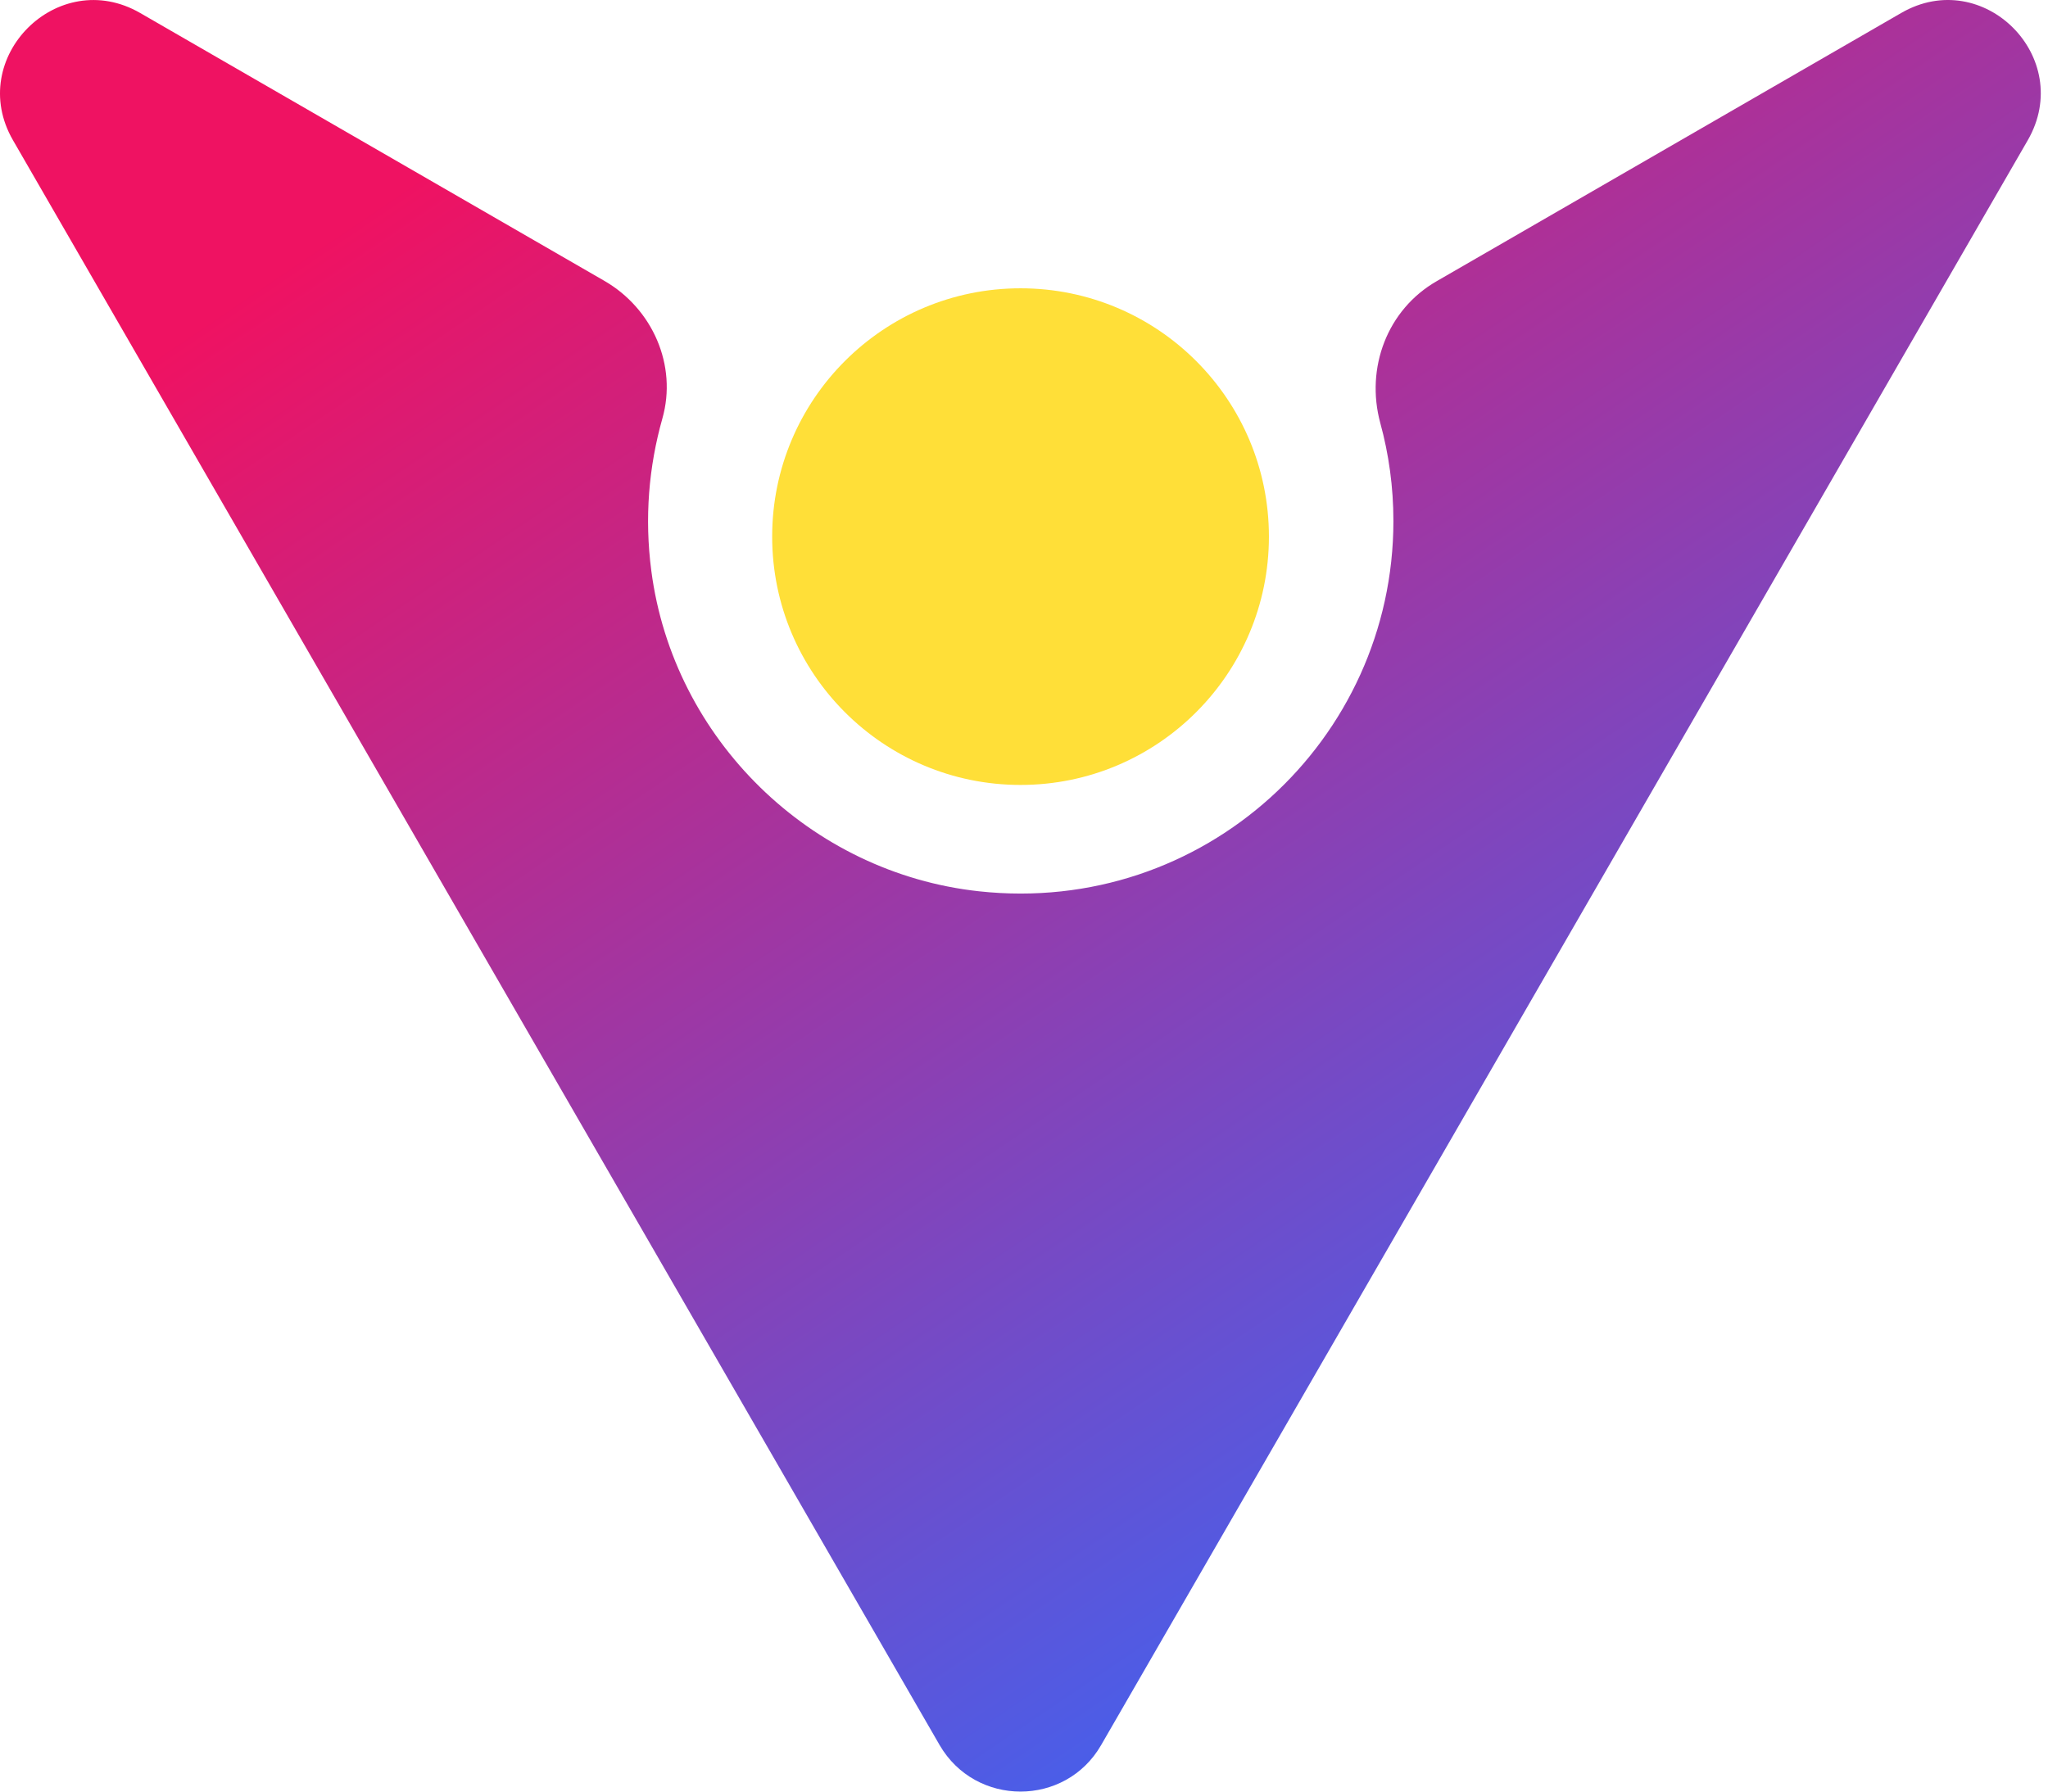
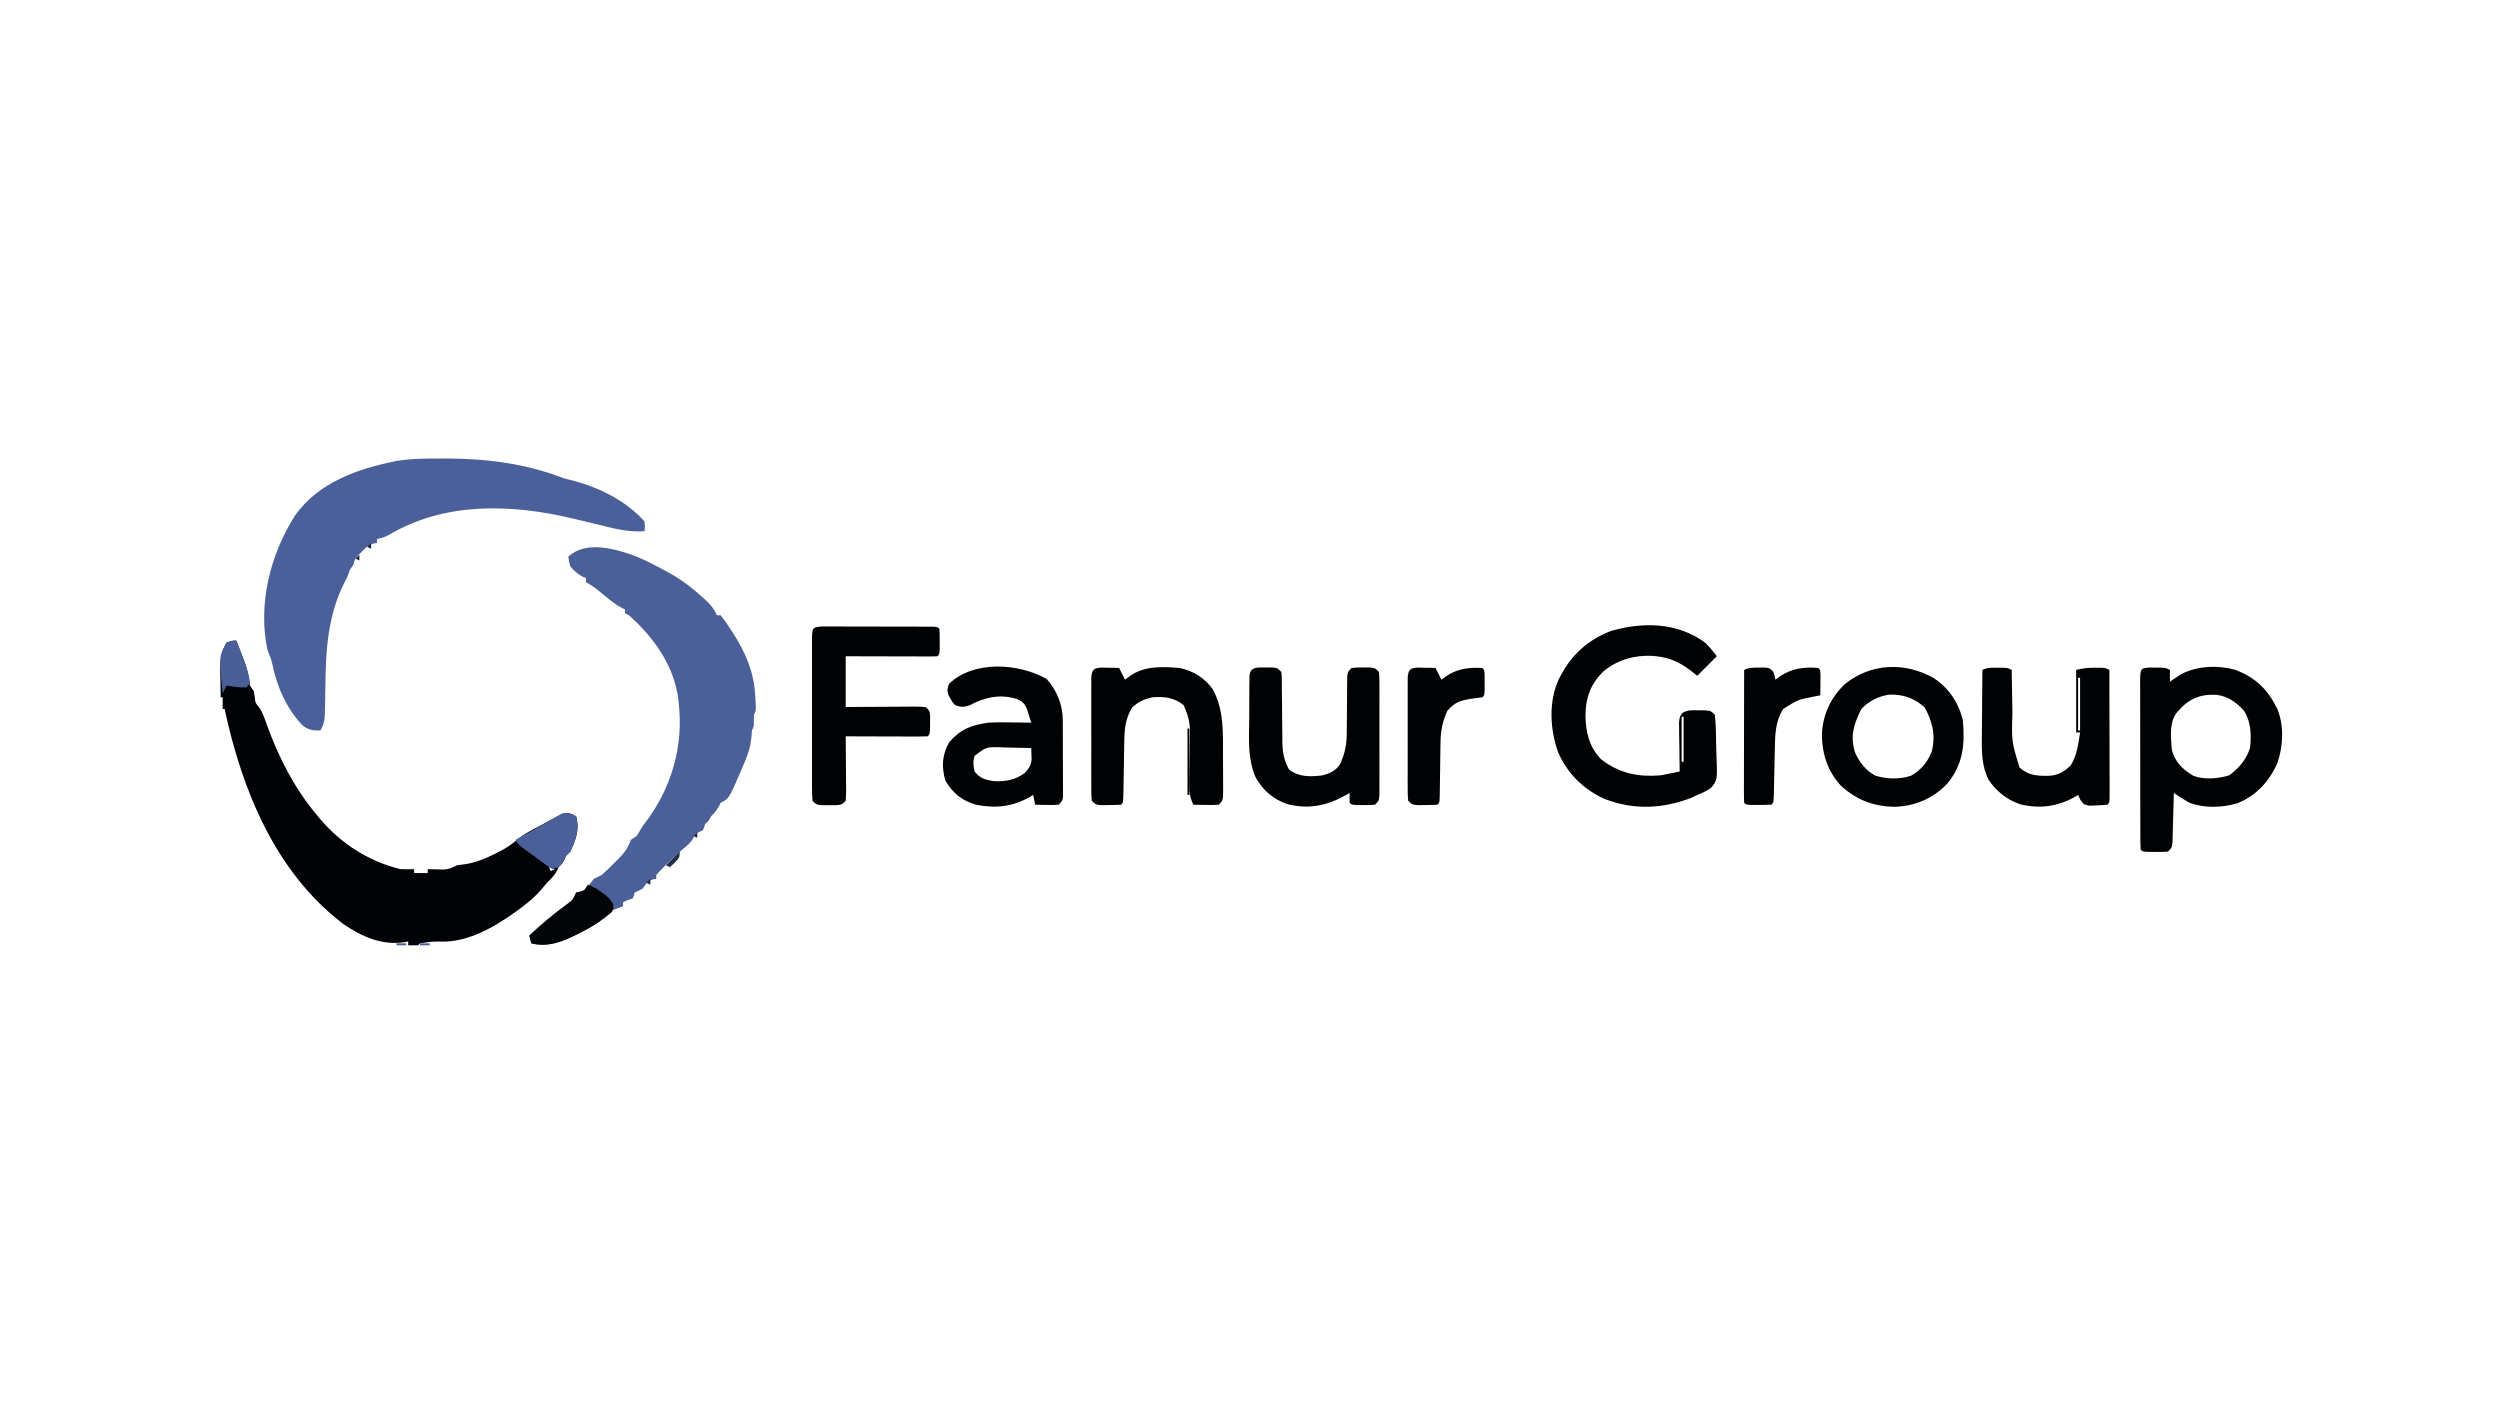
- <svg xmlns="http://www.w3.org/2000/svg" width="56" height="49" viewBox="0 0 56 49" fill="none">
-   <path d="M27.905 21.468C31.656 21.468 34.697 18.427 34.697 14.676C34.697 10.925 31.656 7.885 27.905 7.885C24.154 7.885 21.114 10.925 21.114 14.676C21.114 18.427 24.154 21.468 27.905 21.468Z" fill="#FFD600" fill-opacity="0.78" />
-   <path d="M55.447 3.835L30.108 47.73C29.132 49.423 26.679 49.423 25.694 47.73L0.355 3.835C-0.946 1.583 1.582 -0.946 3.834 0.356L16.525 7.681C17.843 8.441 18.527 9.993 18.11 11.453C17.743 12.754 17.618 14.156 17.81 15.616C18.41 20.213 22.157 23.876 26.77 24.377C32.911 25.044 38.101 20.247 38.101 14.248C38.101 13.322 37.976 12.421 37.742 11.569C37.333 10.059 37.934 8.466 39.285 7.69L51.984 0.356C54.228 -0.946 56.748 1.574 55.447 3.835Z" fill="url(#paint0_linear_106_6)" />
-   <defs>
-     <linearGradient id="paint0_linear_106_6" x1="13.349" y1="3.527" x2="40.465" y2="43.575" gradientUnits="userSpaceOnUse">
-       <stop stop-color="#EF1262" />
-       <stop offset="1" stop-color="#4361EE" />
-     </linearGradient>
-   </defs>
+ <svg xmlns="http://www.w3.org/2000/svg" version="1.1" width="1280" height="720">
+   <path d="M0 0 C0.76 -0 1.52 -0 2.3 -0 C23.13 0.02 43.37 2.64 62.88 10.25 C64.56 10.68 66.25 11.09 67.94 11.5 C81.11 15.03 94.74 21.95 103.88 32.25 C104.12 35 104.12 35 103.88 37.25 C95.79 37.8 88.52 35.95 80.75 34 C76.93 33.05 73.1 32.14 69.26 31.23 C68.52 31.05 67.77 30.88 67 30.69 C35.49 23.23 1.43 22.11 -27.19 39.23 C-29.16 40.27 -30.95 40.8 -33.12 41.25 C-33.12 41.91 -33.12 42.57 -33.12 43.25 C-33.71 43.35 -34.29 43.44 -34.89 43.54 C-37.6 44.4 -38.84 45.6 -40.81 47.62 C-41.41 48.23 -42.02 48.84 -42.64 49.46 C-44.34 51.29 -44.34 51.29 -45.12 54.25 C-45.78 55.24 -46.44 56.23 -47.12 57.25 C-47.45 58.24 -47.78 59.23 -48.12 60.25 C-48.54 61.08 -48.96 61.9 -49.39 62.75 C-52.66 69.23 -54.89 75.37 -56.44 82.44 C-56.6 83.16 -56.76 83.88 -56.92 84.63 C-59.38 96.63 -59.4 108.77 -59.6 120.97 C-59.64 123.24 -59.69 125.51 -59.75 127.77 C-59.75 128.47 -59.76 129.16 -59.77 129.87 C-59.86 133.48 -60.16 136.17 -62.12 139.25 C-65.87 139.33 -68.06 139.05 -71.09 136.78 C-79.23 128.41 -84.51 116.56 -86.71 105.18 C-87.23 102.74 -88.19 100.56 -89.12 98.25 C-94.25 74.8 -87.79 49.21 -75.12 29.25 C-63.01 12.11 -42.83 5.24 -23.12 1.25 C-15.43 -0.01 -7.78 0.01 0 0 Z M-89.12 69.25 C-88.12 72.25 -88.12 72.25 -88.12 72.25 Z M-89.12 88.25 C-88.12 92.25 -88.12 92.25 -88.12 92.25 Z " fill="#4B609A" transform="translate(226.125,234.75)" />
+   <path d="M0 0 C0.99 2.52 1.97 5.04 2.94 7.56 C3.22 8.27 3.49 8.97 3.78 9.7 C5.48 14.15 6.35 18.25 7 23 C7.66 23.99 8.32 24.98 9 26 C9.14 26.97 9.29 27.94 9.44 28.94 C9.75 31.95 9.75 31.95 11.37 33.74 C13.49 36.68 14.52 39.85 15.69 43.25 C21.57 59.55 29.81 75.72 41 89 C41.67 89.81 42.33 90.62 43.02 91.46 C53.84 104.13 67.8 112.99 84 117 C86.33 117.07 88.67 117.1 91 117 C91 117.66 91 118.32 91 119 C93.31 119 95.62 119 98 119 C98 118.34 98 117.68 98 117 C98.75 117.02 99.5 117.05 100.27 117.07 C101.25 117.09 102.24 117.11 103.25 117.12 C104.22 117.15 105.2 117.17 106.2 117.2 C109.09 116.99 110.49 116.33 113 115 C114.58 114.75 116.16 114.55 117.75 114.38 C123.09 113.48 127.51 111.59 132.31 109.19 C133.32 108.69 133.32 108.69 134.34 108.18 C137.56 106.52 140.4 104.78 143.16 102.42 C147.38 98.82 152.1 96.55 157 94 C158.06 93.41 159.11 92.82 160.2 92.21 C161.25 91.65 162.3 91.08 163.38 90.5 C164.81 89.71 164.81 89.71 166.27 88.91 C169 88 169 88 171.85 88.84 C172.92 89.42 172.92 89.42 174 90 C175.79 96.71 173.9 101.81 171 108 C170.34 108.66 169.68 109.32 169 110 C168.67 110.66 168.34 111.32 168 112 C167 114 167 114 165 116 C164.71 116.62 164.42 117.24 164.12 117.88 C162.77 120.44 161.09 121.97 159 124 C158.1 125.08 157.21 126.17 156.33 127.26 C153.08 131.06 149.51 134.04 145.5 137 C144.45 137.78 144.45 137.78 143.39 138.57 C132.27 146.61 118.22 154.8 104.11 154.08 C100.66 153.95 97.4 154.45 94 155 C93.67 155.33 93.34 155.66 93 156 C91.33 156.04 89.67 156.04 88 156 C88 155.34 88 154.68 88 154 C87.37 154.13 86.74 154.26 86.09 154.39 C74.46 156.19 64.24 151.53 54.72 145.07 C19.99 118.58 2.93 76.56 -6 35 C-6.33 35 -6.66 35 -7 35 C-7 33.02 -7 31.04 -7 29 C-7.33 29 -7.66 29 -8 29 C-8.09 25.65 -8.14 22.29 -8.19 18.94 C-8.21 17.99 -8.24 17.05 -8.26 16.08 C-8.32 10.28 -7.95 6.06 -5 1 C-2 0 -2 0 0 0 Z M160 116 C160.33 116.66 160.66 117.32 161 118 C161.66 117.67 162.32 117.34 163 117 C162.01 116.67 161.02 116.34 160 116 Z " fill="#000205" transform="translate(121,328)" />
+   <path d="M0 0 C5.51 2.33 10.78 5.08 16 8 C17 8.56 18 9.11 19.03 9.69 C24.34 12.86 28.99 16.55 33.56 20.69 C34.08 21.15 34.59 21.62 35.12 22.09 C37.71 24.52 39.68 26.68 41 30 C41.66 30 42.32 30 43 30 C44.71 32.24 46.27 34.46 47.81 36.81 C48.26 37.49 48.71 38.18 49.17 38.88 C55.73 49.02 60.07 59.17 60.69 71.31 C60.73 72.03 60.78 72.74 60.83 73.48 C61.13 78.74 61.13 78.74 60 81 C60 81.99 60 82.98 60 84 C60 87 60 87 59 89 C58.86 90.34 58.76 91.68 58.67 93.03 C58.13 98.32 56.38 102.72 54.25 107.56 C53.91 108.36 53.58 109.16 53.23 109.98 C47.26 123.87 47.26 123.87 43 126 C42.67 126.66 42.34 127.32 42 128 C40 131 40 131 38 133 C37.67 133.66 37.34 134.32 37 135 C36.34 135.66 35.68 136.32 35 137 C34.67 137.99 34.34 138.98 34 140 C33.36 140.31 32.72 140.62 32.06 140.94 C29.86 141.82 29.86 141.82 29.05 143.91 C27.67 146.65 25.56 148.15 23.22 150.08 C20.39 152.53 17.72 155.12 15.06 157.75 C14.32 158.48 14.32 158.48 13.56 159.22 C12.33 160.44 11.16 161.72 10 163 C10 163.66 10 164.32 10 165 C9.4 165.08 8.8 165.16 8.19 165.25 C5.38 166.21 4.72 167.63 3 170 C1.67 170.67 0.33 171.33 -1 172 C-1.33 172.99 -1.66 173.98 -2 175 C-2.99 175.33 -3.98 175.66 -5 176 C-5.66 176.33 -6.32 176.66 -7 177 C-7 177.66 -7 178.32 -7 179 C-8.66 179.62 -10.32 180.24 -11.98 180.86 C-14.2 181.99 -14.2 181.99 -16.23 184.32 C-19.57 187.55 -23.02 189.5 -27.12 191.62 C-27.88 192.02 -28.63 192.41 -29.41 192.81 C-37.42 196.88 -44.97 200.21 -54 198 C-54.33 196.68 -54.66 195.36 -55 194 C-48.99 188.38 -42.85 183.2 -36.2 178.36 C-32.78 175.83 -32.78 175.83 -31 172 C-30.42 171.9 -29.85 171.79 -29.25 171.69 C-25.74 170.62 -24.27 167.79 -22 165 C-20.68 164.32 -19.34 163.65 -18 163 C-15.65 161.05 -13.53 158.86 -11.38 156.69 C-10.79 156.12 -10.2 155.55 -9.6 154.96 C-6.41 151.78 -4.54 149.3 -3 145 C-2.01 144.34 -1.02 143.68 0 143 C1.04 141.36 2.03 139.69 3 138 C4.06 136.58 5.12 135.16 6.19 133.75 C19.41 114.97 24.53 93.23 20.94 70.56 C18 54.13 8.24 41 -4 30 C-4.99 29.5 -4.99 29.5 -6 29 C-6 28.34 -6 27.68 -6 27 C-6.89 26.58 -6.89 26.58 -7.79 26.16 C-9.87 25.07 -11.55 23.9 -13.38 22.43 C-13.99 21.95 -14.6 21.46 -15.23 20.96 C-15.86 20.46 -16.48 19.96 -17.12 19.44 C-21.35 15.89 -21.35 15.89 -26 13 C-26 12.34 -26 11.68 -26 11 C-26.87 10.63 -26.87 10.63 -27.75 10.25 C-30.39 8.78 -32.07 7.32 -34 5 C-34.75 2.25 -34.75 2.25 -35 0 C-25.96 -8.51 -10.37 -3.93 0 0 Z M23 75 C24 79 24 79 24 79 Z M23 92 C24 95 24 95 24 95 Z " fill="#4B6099" transform="translate(326,285)" />
+   <path d="M0 0 C0.98 0.01 1.96 0.03 2.97 0.04 C3.95 0.05 4.93 0.06 5.94 0.06 C8.47 0.23 8.47 0.23 10.47 1.23 C10.47 3.21 10.47 5.19 10.47 7.23 C11.21 6.72 11.21 6.72 11.97 6.21 C12.65 5.76 13.33 5.31 14.03 4.86 C14.69 4.41 15.35 3.97 16.04 3.52 C24.43 -0.93 34.79 -1.29 43.86 1.14 C54.44 5.28 60.49 11.05 65.47 21.23 C68.98 29.83 68.48 40.19 65.51 48.85 C61.36 58.34 54.7 65.54 45.05 69.48 C37.06 71.81 28.32 72.15 20.47 69.23 C19.02 68.41 17.6 67.55 16.21 66.64 C15.5 66.19 14.8 65.74 14.07 65.28 C13.54 64.93 13.01 64.59 12.47 64.23 C12.45 65.07 12.43 65.91 12.41 66.77 C12.33 69.87 12.24 72.98 12.15 76.08 C12.09 78.09 12.05 80.1 12 82.1 C11.96 83.36 11.92 84.62 11.88 85.91 C11.85 87.07 11.82 88.24 11.79 89.43 C11.47 92.23 11.47 92.23 9.47 94.23 C6.46 94.46 6.46 94.46 2.91 94.42 C1.73 94.41 0.55 94.41 -0.66 94.4 C-3.53 94.23 -3.53 94.23 -4.53 93.23 C-4.64 90.41 -4.68 87.62 -4.68 84.8 C-4.68 83.91 -4.68 83.03 -4.69 82.11 C-4.7 79.18 -4.7 76.24 -4.7 73.3 C-4.7 71.26 -4.71 69.23 -4.71 67.19 C-4.72 62.93 -4.72 58.66 -4.72 54.39 C-4.72 48.9 -4.73 43.42 -4.75 37.94 C-4.76 33.74 -4.76 29.53 -4.76 25.33 C-4.76 23.31 -4.77 21.29 -4.77 19.26 C-4.78 16.44 -4.78 13.62 -4.77 10.8 C-4.78 9.95 -4.79 9.11 -4.79 8.24 C-4.75 0.43 -4.75 0.43 0 0 Z M13.6 23.55 C10.03 28.87 10.98 36.14 11.47 42.23 C13.23 48.51 16.73 51.93 22.23 55.31 C27.87 57.62 35.2 56.93 40.91 55.17 C45.89 51.4 49.52 47.22 51.47 41.23 C52.22 34.68 52.03 27.95 48.47 22.23 C44.48 17.81 40.22 14.65 34.22 13.98 C25.03 13.53 19.36 16.5 13.6 23.55 Z " fill="#000204" transform="translate(1100.531,341.7695)" />
+   <path d="M0 0 C2.3 2.23 4.09 4.42 6 7 C2.7 10.3 -0.6 13.6 -4 17 C-5.18 16.07 -6.35 15.14 -7.56 14.19 C-12.99 10.13 -18.15 7.68 -25 7 C-25.63 6.94 -26.27 6.87 -26.92 6.8 C-36.02 6.31 -45.05 8.88 -52.06 14.75 C-58.62 21.2 -61.12 28.11 -61.25 37.19 C-61.16 45.79 -59.28 53.76 -53 60 C-43.54 66.97 -34.63 68.86 -23 68 C-19.65 67.41 -16.32 66.73 -13 66 C-13.02 65.17 -13.03 64.34 -13.05 63.48 C-13.1 60.39 -13.14 57.29 -13.16 54.2 C-13.19 52.21 -13.23 50.21 -13.26 48.22 C-13.27 46.96 -13.28 45.71 -13.29 44.42 C-13.31 43.26 -13.32 42.1 -13.34 40.91 C-13 38 -13 38 -11.67 36.12 C-9.01 34.34 -6.59 34.64 -3.44 34.69 C-1.7 34.69 -1.7 34.69 0.07 34.7 C3 35 3 35 5 37 C5.29 39.58 5.45 42.05 5.51 44.64 C5.53 45.4 5.55 46.16 5.57 46.94 C5.6 48.55 5.63 50.16 5.65 51.77 C5.67 53.42 5.72 55.06 5.79 56.7 C6.35 70.3 6.35 70.3 3.12 74.37 C0.8 75.95 -1.37 77.02 -4 78 C-5.36 78.69 -5.36 78.69 -6.75 79.39 C-21.82 85.15 -36.39 85.9 -51.65 79.97 C-62.44 75.05 -70.5 66.98 -75.25 56.14 C-79.39 44.56 -80.2 30.38 -75 19 C-69.17 7 -60.54 -1.3 -48 -6 C-31.71 -10.67 -14.18 -10.36 0 0 Z M-12 38 C-12 45.59 -12 53.18 -12 61 C-11.67 61 -11.34 61 -11 61 C-11 53.41 -11 45.82 -11 38 C-11.33 38 -11.66 38 -12 38 Z M-12 62 C-11 64 -11 64 -11 64 Z " fill="#000204" transform="translate(873,329)" />
+   <path d="M0 0 C1.09 0 2.19 0 3.32 0 C5.17 -0 5.17 -0 7.07 -0.01 C8.42 0 9.78 0.01 11.14 0.02 C12.52 0.02 13.9 0.02 15.29 0.02 C18.19 0.02 21.09 0.03 24 0.04 C27.73 0.06 31.45 0.06 35.18 0.06 C38.04 0.06 40.9 0.07 43.76 0.07 C45.14 0.08 46.51 0.08 47.89 0.08 C49.8 0.08 51.72 0.09 53.64 0.1 C55.28 0.11 55.28 0.11 56.95 0.11 C59.41 0.25 59.41 0.25 60.41 1.25 C60.51 3.41 60.54 5.58 60.54 7.75 C60.54 9.53 60.54 9.53 60.55 11.34 C60.41 14.25 60.41 14.25 59.41 15.25 C57.94 15.34 56.46 15.36 54.98 15.36 C54.04 15.36 53.1 15.36 52.13 15.36 C51.11 15.36 50.09 15.35 49.03 15.34 C47.99 15.34 46.95 15.34 45.88 15.34 C42.53 15.33 39.19 15.32 35.85 15.31 C33.59 15.3 31.33 15.3 29.07 15.3 C23.52 15.29 17.97 15.27 12.41 15.25 C12.41 23.83 12.41 32.41 12.41 41.25 C16.82 41.21 16.82 41.21 21.31 41.18 C24.15 41.16 26.98 41.15 29.82 41.14 C31.79 41.13 33.77 41.11 35.74 41.1 C38.58 41.07 41.41 41.06 44.25 41.05 C45.13 41.04 46.02 41.03 46.93 41.02 C49.1 41.02 51.26 41.12 53.41 41.25 C55.41 43.25 55.41 43.25 55.64 46.03 C55.63 47.11 55.61 48.2 55.6 49.31 C55.59 50.39 55.59 51.48 55.58 52.59 C55.41 55.25 55.41 55.25 54.41 56.25 C51.31 56.34 48.23 56.36 45.13 56.34 C44.2 56.34 43.27 56.34 42.31 56.34 C39.32 56.33 36.34 56.32 33.35 56.31 C31.33 56.3 29.31 56.3 27.29 56.3 C22.33 56.29 17.37 56.27 12.41 56.25 C12.42 57.24 12.43 58.23 12.44 59.24 C12.48 62.91 12.5 66.57 12.52 70.24 C12.53 71.82 12.55 73.41 12.56 75 C12.59 77.28 12.6 79.55 12.61 81.83 C12.62 82.54 12.63 83.26 12.64 83.99 C12.64 85.74 12.53 87.5 12.41 89.25 C10.41 91.25 10.41 91.25 7.44 91.51 C6.28 91.51 5.11 91.5 3.91 91.5 C2.75 91.5 1.58 91.51 0.38 91.51 C-2.59 91.25 -2.59 91.25 -4.59 89.25 C-4.79 86.49 -4.86 83.83 -4.85 81.07 C-4.85 80.22 -4.85 79.37 -4.86 78.5 C-4.87 75.7 -4.86 72.9 -4.85 70.09 C-4.85 68.15 -4.86 66.21 -4.86 64.26 C-4.86 60.19 -4.86 56.11 -4.85 52.04 C-4.84 46.8 -4.84 41.57 -4.86 36.34 C-4.86 32.33 -4.86 28.31 -4.86 24.3 C-4.85 22.37 -4.86 20.44 -4.86 18.51 C-4.87 15.82 -4.86 13.12 -4.85 10.43 C-4.85 9.63 -4.85 8.82 -4.86 7.99 C-4.8 0.46 -4.8 0.46 0 0 Z " fill="#000204" transform="translate(420.5875,320.7528)" />
+   <path d="M0 0 C5.23 5.84 8.23 13.2 8.27 21.02 C8.28 21.93 8.28 22.85 8.29 23.79 C8.29 24.77 8.29 25.75 8.29 26.76 C8.3 28.27 8.3 28.27 8.3 29.82 C8.31 31.95 8.31 34.09 8.31 36.22 C8.31 39.49 8.33 42.77 8.35 46.04 C8.35 48.11 8.35 50.19 8.36 52.26 C8.36 53.24 8.37 54.22 8.38 55.24 C8.37 56.15 8.37 57.05 8.37 57.99 C8.37 58.79 8.37 59.59 8.37 60.42 C8.12 62.38 8.12 62.38 6.12 64.38 C3.3 64.57 3.3 64.57 0 64.5 C-1.1 64.48 -2.19 64.46 -3.32 64.45 C-4.16 64.42 -5.01 64.4 -5.88 64.38 C-6.21 62.73 -6.53 61.07 -6.88 59.38 C-7.73 59.9 -7.73 59.9 -8.61 60.43 C-17.54 65.45 -26.16 66.4 -36.19 64.38 C-43.46 62.26 -48.04 58.48 -51.88 52 C-53.86 44.79 -53.58 39.03 -49.88 32.38 C-44.06 25.64 -38.44 23.6 -29.88 22.38 C-25.99 22.16 -22.14 22.18 -18.25 22.25 C-16.74 22.26 -16.74 22.26 -15.21 22.28 C-12.76 22.3 -10.32 22.33 -7.88 22.38 C-8.33 20.91 -8.79 19.46 -9.25 18 C-9.51 17.19 -9.76 16.38 -10.02 15.54 C-11.1 12.81 -12.26 11.68 -14.88 10.38 C-22.25 7.92 -29.31 8.81 -36.31 11.94 C-37.26 12.41 -38.21 12.89 -39.18 13.38 C-42.31 14.54 -43.77 14.54 -46.88 13.38 C-48.27 11.89 -48.27 11.89 -49.25 10.06 C-49.59 9.47 -49.93 8.87 -50.27 8.26 C-51.04 5.85 -50.85 4.7 -49.88 2.38 C-37.05 -9.73 -14.16 -8 0 0 Z M-36.88 39.38 C-37.8 42.15 -37.57 44.55 -36.88 47.38 C-34.16 50.9 -31.37 51.68 -27.12 52.31 C-21.22 52.66 -16 51.73 -11.2 48.12 C-9.21 46.06 -7.95 44.18 -7.69 41.3 C-7.71 40.6 -7.73 39.89 -7.75 39.17 C-7.79 37.92 -7.83 36.66 -7.88 35.38 C-11.77 35.26 -15.67 35.19 -19.56 35.12 C-20.67 35.09 -21.77 35.06 -22.9 35.02 C-30.83 34.74 -30.83 34.74 -36.88 39.38 Z " fill="#000204" transform="translate(535.875,347.625)" />
+   <path d="M0 0 C7.71 5.18 12.76 12.74 14.8 21.75 C15.89 34.14 14.85 44.28 6.67 54.12 C-0.76 61.8 -9.85 65.52 -20.46 65.85 C-31.17 65.55 -39.67 62.3 -47.64 55.06 C-54.62 47.49 -57.56 38.05 -57.35 27.88 C-56.68 18.03 -52.73 9.8 -45.58 2.94 C-32.08 -7.81 -14.8 -8.4 0 0 Z M-37.2 15.75 C-41.1 23.49 -43.08 29.82 -40.35 38.18 C-38.13 43.16 -34.77 47.44 -29.87 49.94 C-24.11 51.69 -17.48 51.87 -11.75 49.91 C-6.72 47.06 -3.38 43.09 -1.2 37.75 C0.96 29.54 -0.7 22.17 -4.83 14.88 C-10.07 10.18 -16.05 8.07 -23.07 8.43 C-28.56 9.26 -33.41 11.75 -37.2 15.75 Z " fill="#000204" transform="translate(990.2031,347.25)" />
+   <path d="M0 0 C1.09 0.02 2.18 0.05 3.3 0.07 C4.4 0.09 5.5 0.11 6.62 0.12 C7.47 0.15 8.31 0.17 9.18 0.2 C10.17 2.18 11.16 4.16 12.18 6.2 C13.03 5.58 13.87 4.96 14.74 4.32 C22.02 -1.01 31.63 -0.51 40.18 0.2 C47.32 1.78 52.9 5.22 57.18 11.2 C61.83 19.88 62.33 28.79 62.35 38.44 C62.35 39.71 62.35 39.71 62.36 41.01 C62.36 42.79 62.37 44.57 62.36 46.35 C62.37 49.08 62.39 51.82 62.4 54.55 C62.41 56.28 62.41 58.02 62.41 59.75 C62.42 60.57 62.42 61.39 62.43 62.23 C62.41 67.97 62.41 67.97 60.18 70.2 C57.14 70.39 57.14 70.39 53.55 70.32 C52.37 70.3 51.18 70.28 49.95 70.27 C49.04 70.24 48.12 70.22 47.18 70.2 C44.92 65.72 44.97 61.57 45.09 56.68 C45.11 55 45.13 53.32 45.15 51.64 C45.19 49.01 45.24 46.39 45.3 43.76 C45.34 41.21 45.37 38.66 45.4 36.11 C45.42 35.34 45.45 34.56 45.47 33.77 C45.52 28.26 44.49 24.22 42.18 19.2 C37.24 15.27 32.37 14.78 26.18 15.2 C21.95 16.2 18.94 17.45 15.8 20.51 C12.25 26.39 11.87 31.8 11.8 38.5 C11.78 39.37 11.77 40.25 11.75 41.15 C11.7 43.94 11.66 46.72 11.62 49.51 C11.57 52.31 11.53 55.11 11.47 57.92 C11.44 59.66 11.42 61.4 11.39 63.14 C11.29 69.08 11.29 69.08 10.18 70.2 C8.04 70.32 5.89 70.37 3.74 70.38 C1.98 70.4 1.98 70.4 0.18 70.43 C-2.82 70.2 -2.82 70.2 -4.82 68.2 C-5.07 65.46 -5.07 65.46 -5.08 61.94 C-5.09 60.63 -5.09 59.31 -5.1 57.96 C-5.09 56.52 -5.09 55.07 -5.09 53.63 C-5.09 52.16 -5.09 50.69 -5.09 49.22 C-5.09 46.13 -5.09 43.04 -5.08 39.96 C-5.07 35.99 -5.08 32.03 -5.09 28.07 C-5.1 25.03 -5.09 21.99 -5.09 18.95 C-5.09 17.49 -5.09 16.03 -5.09 14.57 C-5.1 12.53 -5.09 10.49 -5.08 8.45 C-5.08 6.71 -5.08 6.71 -5.07 4.93 C-4.72 1.08 -3.85 0.27 0 0 Z " fill="#000204" transform="translate(563.8203,341.8047)" />
+   <path d="M0 0 C1.07 0.01 2.14 0.01 3.25 0.02 C4.86 0.01 4.86 0.01 6.5 0 C9.25 0.27 9.25 0.27 11.25 2.27 C11.51 4.09 11.51 4.09 11.52 6.33 C11.53 7.17 11.54 8.01 11.55 8.87 C11.55 9.78 11.56 10.69 11.56 11.62 C11.58 13.54 11.61 15.46 11.63 17.38 C11.66 20.42 11.69 23.45 11.71 26.48 C11.73 29.4 11.77 32.32 11.81 35.25 C11.81 36.14 11.81 37.04 11.81 37.97 C11.89 43.48 12.6 47.4 15.25 52.27 C20.29 56.17 26.16 56.01 32.25 55.27 C36.21 54.28 39.21 52.9 41.45 49.38 C44.03 43.68 44.83 38.93 44.79 32.71 C44.8 31.84 44.81 30.97 44.82 30.07 C44.86 27.32 44.87 24.58 44.88 21.83 C44.89 19.06 44.91 16.28 44.95 13.51 C44.97 11.79 44.98 10.08 44.97 8.36 C45.03 2.49 45.03 2.49 47.25 0.27 C50 0 50 0 53.25 0.02 C54.32 0.01 55.39 0.01 56.5 0 C59.25 0.27 59.25 0.27 61.25 2.27 C61.5 5 61.5 5 61.51 8.52 C61.52 9.83 61.52 11.15 61.53 12.5 C61.52 13.95 61.52 15.39 61.52 16.83 C61.52 18.3 61.52 19.77 61.52 21.24 C61.52 24.33 61.52 27.42 61.51 30.5 C61.5 34.47 61.51 38.43 61.52 42.39 C61.53 45.43 61.52 48.47 61.52 51.51 C61.52 52.97 61.52 54.43 61.52 55.89 C61.53 57.93 61.52 59.97 61.51 62.01 C61.51 63.17 61.51 64.34 61.5 65.53 C61.25 68.27 61.25 68.27 59.25 70.27 C56.46 70.5 56.46 70.5 53.19 70.45 C51.56 70.44 51.56 70.44 49.9 70.43 C47.25 70.27 47.25 70.27 46.25 69.27 C46.21 67.6 46.21 65.93 46.25 64.27 C45.52 64.69 44.8 65.11 44.05 65.54 C34.32 70.84 25.46 72.68 14.57 70.05 C7.25 67.56 1.94 63.05 -1.83 56.34 C-5.93 47.06 -5.28 37.26 -5.16 27.32 C-5.12 24.18 -5.12 21.04 -5.12 17.9 C-5.11 15.91 -5.1 13.91 -5.09 11.92 C-5.08 10.98 -5.08 10.04 -5.08 9.07 C-5.07 8.21 -5.05 7.34 -5.04 6.45 C-5.03 5.69 -5.03 4.93 -5.02 4.14 C-4.55 0.83 -3.16 0.31 0 0 Z " fill="#000204" transform="translate(644.75,341.7344)" />
+   <path d="M0 0 C0.98 -0 1.96 -0.01 2.97 -0.01 C5.5 0.12 5.5 0.12 7.5 1.12 C7.51 2.28 7.53 3.44 7.54 4.64 C7.6 8.98 7.68 13.32 7.76 17.67 C7.8 19.54 7.82 21.41 7.85 23.28 C7.41 37.67 7.41 37.67 11.5 51.12 C16.26 55.3 20.68 55.41 26.77 55.34 C31.59 54.96 34.35 53.25 37.75 49.94 C40.94 44.81 41.61 39.03 42.5 33.12 C41.84 33.12 41.18 33.12 40.5 33.12 C40.5 22.56 40.5 12 40.5 1.12 C43.99 0.25 46.58 -0.01 50.12 0 C51.09 -0 52.05 -0.01 53.04 -0.01 C55.5 0.12 55.5 0.12 57.5 1.12 C57.52 9.97 57.54 18.82 57.55 27.67 C57.56 31.78 57.56 35.89 57.58 40 C57.59 43.96 57.59 47.92 57.59 51.88 C57.6 53.4 57.6 54.91 57.61 56.43 C57.61 58.54 57.61 60.65 57.61 62.77 C57.62 63.98 57.62 65.18 57.62 66.42 C57.5 69.12 57.5 69.12 56.5 70.12 C54.55 70.33 52.59 70.44 50.62 70.5 C49.56 70.55 48.49 70.6 47.38 70.65 C44.5 70.12 44.5 70.12 42.62 67.6 C42.25 66.78 41.88 65.97 41.5 65.12 C40.92 65.47 40.33 65.82 39.73 66.18 C30.77 71.16 21.82 72.33 11.81 69.91 C4.86 67.55 -0.45 63.21 -4.5 57.12 C-7.6 50.51 -7.91 44.17 -7.79 36.96 C-7.79 35.93 -7.78 34.9 -7.78 33.84 C-7.76 30.58 -7.73 27.32 -7.69 24.06 C-7.67 21.84 -7.66 19.62 -7.65 17.39 C-7.61 11.97 -7.56 6.55 -7.5 1.12 C-4.89 -0.18 -2.91 -0.01 0 0 Z M41.5 2.12 C42.5 4.12 42.5 4.12 42.5 4.12 Z M41.5 5.12 C41.5 14.04 41.5 22.94 41.5 32.12 C41.83 32.12 42.16 32.12 42.5 32.12 C42.5 23.21 42.5 14.31 42.5 5.12 C42.17 5.12 41.84 5.12 41.5 5.12 Z " fill="#000204" transform="translate(1022.5,341.875)" />
+   <path d="M0 0 C1.09 0.02 2.18 0.05 3.3 0.07 C4.4 0.09 5.5 0.11 6.62 0.12 C7.47 0.15 8.31 0.17 9.18 0.2 C10.17 2.18 11.16 4.16 12.18 6.2 C13.03 5.58 13.87 4.96 14.74 4.32 C20.57 0.47 26.37 -0.16 33.18 0.2 C34.18 1.2 34.18 1.2 34.31 4.1 C34.31 5.29 34.31 6.47 34.3 7.7 C34.31 9.47 34.31 9.47 34.31 11.29 C34.18 14.2 34.18 14.2 33.18 15.2 C31.29 15.47 29.39 15.71 27.49 15.95 C21.76 16.88 18.95 17.75 15.18 22.2 C12.51 28.13 11.73 33.01 11.7 39.47 C11.68 40.75 11.68 40.75 11.66 42.05 C11.61 44.75 11.58 47.44 11.55 50.13 C11.52 52.85 11.48 55.57 11.43 58.29 C11.4 59.97 11.38 61.66 11.37 63.34 C11.29 69.08 11.29 69.08 10.18 70.2 C8.04 70.32 5.89 70.37 3.74 70.38 C1.98 70.4 1.98 70.4 0.18 70.43 C-2.82 70.2 -2.82 70.2 -4.82 68.2 C-5.07 65.46 -5.07 65.46 -5.08 61.94 C-5.09 60.63 -5.09 59.31 -5.1 57.96 C-5.09 56.52 -5.09 55.07 -5.09 53.63 C-5.09 52.16 -5.09 50.69 -5.09 49.22 C-5.09 46.13 -5.09 43.04 -5.08 39.96 C-5.07 35.99 -5.08 32.03 -5.09 28.07 C-5.1 25.03 -5.09 21.99 -5.09 18.95 C-5.09 17.49 -5.09 16.03 -5.09 14.57 C-5.1 12.53 -5.09 10.49 -5.08 8.45 C-5.08 6.71 -5.08 6.71 -5.07 4.93 C-4.72 1.08 -3.85 0.27 0 0 Z " fill="#000204" transform="translate(725.8203,341.8047)" />
+   <path d="M0 0 C0.98 -0.01 1.96 -0.03 2.97 -0.04 C5.5 0.19 5.5 0.19 7.5 2.19 C8.12 4.31 8.12 4.31 8.5 6.19 C9.35 5.57 10.19 4.95 11.06 4.31 C17.04 0.38 23.48 -0.46 30.5 0.19 C31.5 1.19 31.5 1.19 31.6 4.13 C31.59 5.32 31.57 6.52 31.56 7.75 C31.55 8.95 31.54 10.15 31.54 11.38 C31.52 12.31 31.51 13.23 31.5 14.19 C30.2 14.44 30.2 14.44 28.87 14.7 C19.95 16.42 19.95 16.42 12.5 21.19 C8.47 27.58 8.35 34.24 8.22 41.61 C8.18 43.23 8.14 44.85 8.11 46.46 C8.05 49 8 51.53 7.95 54.06 C7.9 56.52 7.84 58.97 7.78 61.43 C7.77 62.19 7.75 62.95 7.74 63.74 C7.61 69.07 7.61 69.07 6.5 70.19 C4.34 70.29 2.17 70.32 0 70.31 C-1.19 70.32 -2.37 70.32 -3.59 70.32 C-6.5 70.19 -6.5 70.19 -7.5 69.19 C-7.59 67.07 -7.62 64.95 -7.61 62.83 C-7.61 62.17 -7.61 61.51 -7.61 60.82 C-7.61 58.62 -7.61 56.42 -7.6 54.21 C-7.6 52.69 -7.59 51.17 -7.59 49.65 C-7.59 45.63 -7.58 41.61 -7.57 37.6 C-7.56 33.5 -7.55 29.41 -7.55 25.31 C-7.54 17.27 -7.52 9.23 -7.5 1.19 C-4.9 -0.11 -2.9 0.02 0 0 Z " fill="#000204" transform="translate(900.5,341.8125)" />
+   <path d="M0 0 C2.94 0.98 4.61 2.04 7.06 3.88 C7.75 4.39 8.45 4.9 9.16 5.43 C11 7 11 7 13 10 C13 13 13 13 11.76 14.44 C7.35 18.12 2.85 21.05 -2.25 23.69 C-2.99 24.07 -3.74 24.46 -4.5 24.86 C-12.49 28.91 -20.01 32.2 -29 30 C-29.33 28.68 -29.66 27.36 -30 26 C-23.99 20.38 -17.85 15.2 -11.2 10.36 C-7.78 7.83 -7.78 7.83 -6 4 C-4.67 3.66 -3.34 3.32 -2 3 C-1.34 2.01 -0.68 1.02 0 0 Z " fill="#020408" transform="translate(301,453)" />
+   <path d="M0 0 C1.79 6.71 -0.1 11.81 -3 18 C-3.66 18.66 -4.32 19.32 -5 20 C-5.33 20.66 -5.66 21.32 -6 22 C-7 24 -7 24 -9 26 C-9.99 26.33 -10.98 26.66 -12 27 C-14.2 25.78 -14.2 25.78 -16.69 23.94 C-17.57 23.29 -18.45 22.65 -19.35 21.98 C-20.23 21.33 -21.1 20.67 -22 20 C-22.79 19.43 -23.58 18.86 -24.4 18.27 C-29.86 14.28 -29.86 14.28 -31 12 C-26.35 9.35 -21.7 6.73 -17.02 4.13 C-15.3 3.17 -13.59 2.2 -11.89 1.22 C-11.04 0.75 -10.19 0.29 -9.31 -0.19 C-8.59 -0.59 -7.86 -1 -7.11 -1.42 C-4.2 -2.22 -2.64 -1.32 0 0 Z " fill="#4B609A" transform="translate(295,418)" />
+   <path d="M0 0 C0.99 2.54 1.96 5.08 2.94 7.62 C3.22 8.34 3.49 9.05 3.78 9.79 C5.31 13.82 6.69 17.66 7 22 C6.34 22.66 5.68 23.32 5 24 C1.49 24 -1.56 23.62 -5 23 C-5.66 24.32 -6.32 25.64 -7 27 C-8.94 8.15 -8.94 8.15 -5 1 C-2 0 -2 0 0 0 Z " fill="#4A5F98" transform="translate(121,328)" />
+   <path d="M0 0 C0.33 0 0.66 0 1 0 C1 11.22 1 22.44 1 34 C0.67 34 0.34 34 0 34 C0 22.78 0 11.56 0 0 Z " fill="#000204" transform="translate(608,373)" />
+   <path d="M0 0 C0 3 0 3 -2.5 5.69 C-3.32 6.45 -4.15 7.21 -5 8 C-5.66 7.67 -6.32 7.34 -7 7 C-4.69 4.69 -2.38 2.38 0 0 Z " fill="#232E4A" transform="translate(348,436)" />
+   <path d="M0 0 C1.65 0 3.3 0 5 0 C5 0.33 5 0.66 5 1 C3.35 1 1.7 1 0 1 C0 0.67 0 0.34 0 0 Z " fill="#4C619B" transform="translate(215,483)" />
+   <path d="M0 0 C1.65 0 3.3 0 5 0 C5 0.33 5 0.66 5 1 C3.35 1 1.7 1 0 1 C0 0.67 0 0.34 0 0 Z " fill="#4C619B" transform="translate(203,483)" />
+   <path d="M0 0 C0 0.99 0 1.98 0 3 C-0.66 2.67 -1.32 2.34 -2 2 C-1.34 1.34 -0.68 0.68 0 0 Z " fill="#1E2840" transform="translate(333,450)" />
+   <path d="M0 0 C0 0.99 0 1.98 0 3 C-0.66 2.67 -1.32 2.34 -2 2 C-1.34 1.34 -0.68 0.68 0 0 Z " fill="#1E2840" transform="translate(357,426)" />
+   <path d="M0 0 C0 0.99 0 1.98 0 3 C-0.66 2.67 -1.32 2.34 -2 2 C-1.34 1.34 -0.68 0.68 0 0 Z " fill="#1E2840" transform="translate(184,284)" />
+   <path d="M0 0 C0 0.99 0 1.98 0 3 C-0.66 2.67 -1.32 2.34 -2 2 C-1.34 1.34 -0.68 0.68 0 0 Z " fill="#1E2840" transform="translate(190,278)" />
+   <path d="M0 0 C3 1 3 1 3 1 Z " fill="#192136" transform="translate(223,482)" />
+   <path d="" fill="#4C619B" transform="translate(0,0)" />
+   <path d="M0 0 C2 1 2 1 2 1 Z " fill="#4C619B" transform="translate(225,234)" />
+   <path d="" fill="#000204" transform="translate(0,0)" />
+   <path d="" fill="#000204" transform="translate(0,0)" />
+   <path d="" fill="#000204" transform="translate(0,0)" />
+   <path d="" fill="#000204" transform="translate(0,0)" />
+   <path d="" fill="#000204" transform="translate(0,0)" />
+   <path d="" fill="#000204" transform="translate(0,0)" />
+   <path d="" fill="#000204" transform="translate(0,0)" />
+   <path d="" fill="#000204" transform="translate(0,0)" />
+   <path d="" fill="#000204" transform="translate(0,0)" />
+   <path d="" fill="#4C619B" transform="translate(0,0)" />
+   <path d="" fill="#000204" transform="translate(0,0)" />
+   <path d="" fill="#4C619B" transform="translate(0,0)" />
+   <path d="" fill="#000204" transform="translate(0,0)" />
+   <path d="" fill="#4C619B" transform="translate(0,0)" />
+   <path d="" fill="#000204" transform="translate(0,0)" />
+   <path d="" fill="#4C619B" transform="translate(0,0)" />
+   <path d="" fill="#000204" transform="translate(0,0)" />
+   <path d="" fill="#4C619B" transform="translate(0,0)" />
+   <path d="" fill="#000204" transform="translate(0,0)" />
+   <path d="" fill="#4C619B" transform="translate(0,0)" />
+   <path d="" fill="#000204" transform="translate(0,0)" />
+   <path d="" fill="#4C619B" transform="translate(0,0)" />
+   <path d="" fill="#4C619B" transform="translate(0,0)" />
+   <path d="" fill="#4C619B" transform="translate(0,0)" />
+   <path d="" fill="#4C619B" transform="translate(0,0)" />
+   <path d="" fill="#4C619B" transform="translate(0,0)" />
+   <path d="" fill="#4C619B" transform="translate(0,0)" />
+   <path d="" fill="#000204" transform="translate(0,0)" />
+   <path d="" fill="#4C619B" transform="translate(0,0)" />
+   <path d="" fill="#4C619B" transform="translate(0,0)" />
+   <path d="" fill="#000204" transform="translate(0,0)" />
+   <path d="" fill="#4C619B" transform="translate(0,0)" />
+   <path d="" fill="#000204" transform="translate(0,0)" />
+   <path d="" fill="#4C619B" transform="translate(0,0)" />
+   <path d="" fill="#000204" transform="translate(0,0)" />
+   <path d="" fill="#000204" transform="translate(0,0)" />
+   <path d="" fill="#000204" transform="translate(0,0)" />
+   <path d="" fill="#4C619B" transform="translate(0,0)" />
+   <path d="" fill="#000204" transform="translate(0,0)" />
+   <path d="" fill="#000204" transform="translate(0,0)" />
+   <path d="" fill="#000204" transform="translate(0,0)" />
+   <path d="" fill="#000204" transform="translate(0,0)" />
+   <path d="" fill="#000204" transform="translate(0,0)" />
+   <path d="" fill="#000204" transform="translate(0,0)" />
+   <path d="" fill="#000204" transform="translate(0,0)" />
+   <path d="" fill="#000204" transform="translate(0,0)" />
+   <path d="" fill="#000204" transform="translate(0,0)" />
+   <path d="" fill="#000204" transform="translate(0,0)" />
+   <path d="" fill="#4C619B" transform="translate(0,0)" />
+   <path d="" fill="#4C619B" transform="translate(0,0)" />
+   <path d="" fill="#000204" transform="translate(0,0)" />
+   <path d="" fill="#000204" transform="translate(0,0)" />
+   <path d="" fill="#000204" transform="translate(0,0)" />
+   <path d="" fill="#000204" transform="translate(0,0)" />
+   <path d="" fill="#000204" transform="translate(0,0)" />
+   <path d="" fill="#000204" transform="translate(0,0)" />
+   <path d="" fill="#000204" transform="translate(0,0)" />
</svg>
